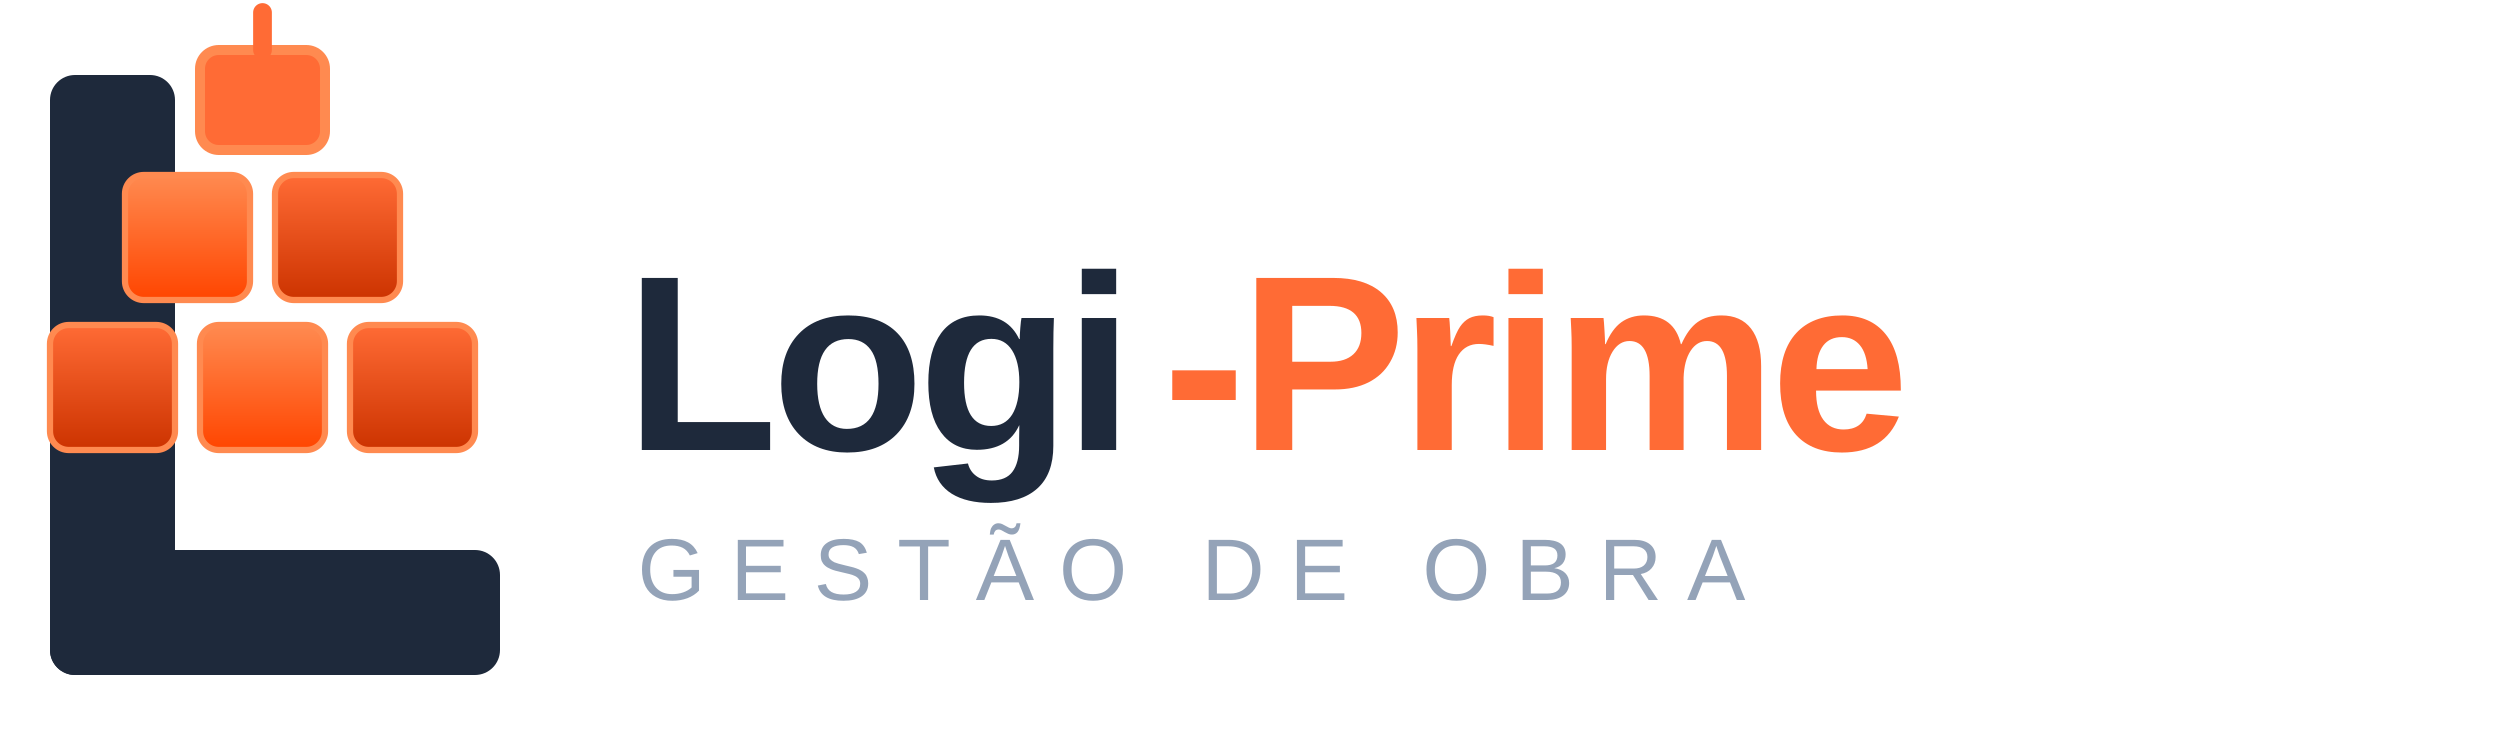
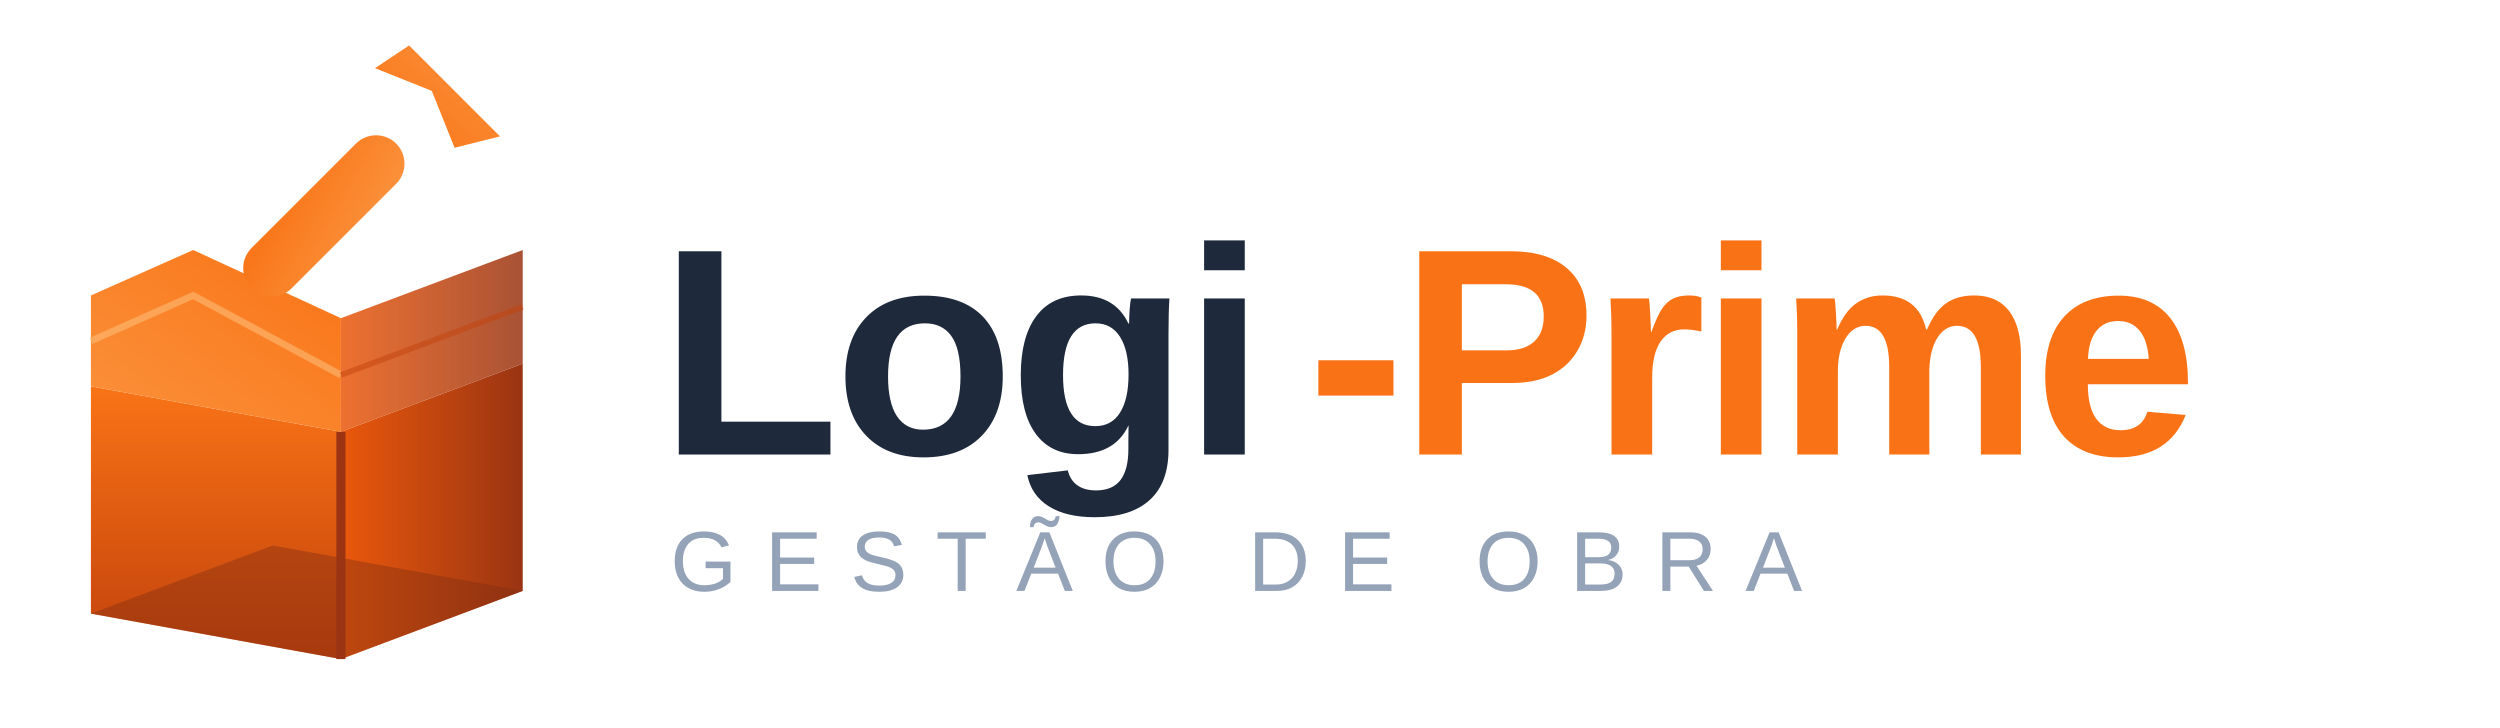
- <svg xmlns="http://www.w3.org/2000/svg" viewBox="0 0 200 60" fill="none">
+ <svg xmlns="http://www.w3.org/2000/svg" viewBox="0 0 220 64" fill="none">
  <defs>
-     <linearGradient id="gBox" x1="0" y1="0" x2="0" y2="1">
-       <stop offset="0%" stop-color="#ff8a50" />
-       <stop offset="100%" stop-color="#ff4500" />
+     <linearGradient id="boxFront" x1="0" y1="0" x2="0" y2="1">
+       <stop offset="0%" stop-color="#f97316" />
+       <stop offset="100%" stop-color="#c2410c" />
    </linearGradient>
-     <linearGradient id="gBoxDark" x1="0" y1="0" x2="0" y2="1">
-       <stop offset="0%" stop-color="#ff6b35" />
-       <stop offset="100%" stop-color="#cc3300" />
+     <linearGradient id="boxSide" x1="0" y1="0" x2="1" y2="0">
+       <stop offset="0%" stop-color="#ea580c" />
+       <stop offset="100%" stop-color="#9a3412" />
+     </linearGradient>
+     <linearGradient id="boxTop" x1="0" y1="1" x2="1" y2="0">
+       <stop offset="0%" stop-color="#fb923c" />
+       <stop offset="100%" stop-color="#f97316" />
+     </linearGradient>
+     <linearGradient id="arrowGrad" x1="0" y1="1" x2="1" y2="0">
+       <stop offset="0%" stop-color="#f97316" />
+       <stop offset="100%" stop-color="#fb923c" />
    </linearGradient>
  </defs>
-   <rect x="4" y="6" width="10" height="48" rx="2" fill="#1e293b" />
-   <rect x="4" y="44" width="36" height="10" rx="2" fill="#1e293b" />
-   <rect x="4" y="26" width="10" height="10" rx="1.5" fill="url(#gBoxDark)" stroke="#ff8a50" stroke-width="0.5" />
-   <rect x="16" y="26" width="10" height="10" rx="1.5" fill="url(#gBox)" stroke="#ff8a50" stroke-width="0.5" />
-   <rect x="28" y="26" width="10" height="10" rx="1.5" fill="url(#gBoxDark)" stroke="#ff8a50" stroke-width="0.5" />
-   <rect x="10" y="14" width="10" height="10" rx="1.5" fill="url(#gBox)" stroke="#ff8a50" stroke-width="0.5" />
-   <rect x="22" y="14" width="10" height="10" rx="1.5" fill="url(#gBoxDark)" stroke="#ff8a50" stroke-width="0.5" />
-   <rect x="16" y="4" width="10" height="8" rx="1.5" fill="#ff6b35" stroke="#ff8a50" stroke-width="0.8" />
-   <path d="M21 4 L21 1" stroke="#ff6b35" stroke-width="1.5" stroke-linecap="round" />
-   <text x="50" y="36" font-family="'Segoe UI Black','Arial Black',Arial,sans-serif" font-size="20" font-weight="900" fill="#1e293b" letter-spacing="-0.5">Logi</text>
-   <text x="93" y="36" font-family="'Segoe UI Black','Arial Black',Arial,sans-serif" font-size="20" font-weight="900" fill="#ff6b35" letter-spacing="-0.5">-Prime</text>
-   <text x="51" y="48" font-family="'Segoe UI',Arial,sans-serif" font-size="7" font-weight="400" fill="#94a3b8" letter-spacing="2">GESTÃO DE OBRA</text>
+   <path d="M8 34 L8 54 L30 58 L30 38 Z" fill="url(#boxFront)" />
+   <path d="M30 38 L30 58 L46 52 L46 32 Z" fill="url(#boxSide)" />
+   <path d="M8 54 L30 58 L46 52 L24 48 Z" fill="#7c2d12" opacity="0.4" />
+   <path d="M8 34 L8 26 L17 22 L30 28 L30 38 Z" fill="url(#boxTop)" />
+   <path d="M8 30 L17 26 L30 33" stroke="#fdba74" stroke-width="0.6" opacity="0.6" />
+   <path d="M30 28 L46 22 L46 32 L30 38 Z" fill="url(#boxSide)" opacity="0.85" />
+   <path d="M30 33 L46 27" stroke="#c2410c" stroke-width="0.5" opacity="0.5" />
+   <path d="M30 38 L30 58" stroke="#9a3412" stroke-width="0.8" />
+   <rect x="26" y="10" width="5" height="18" rx="2.5" fill="url(#arrowGrad)" transform="rotate(45 28.5 19)" />
+   <polygon points="36,4  44,12  40,13  38,8  33,6" fill="url(#arrowGrad)" />
+   <text x="58" y="40" font-family="'Segoe UI Black','Arial Black',Arial,sans-serif" font-size="26" font-weight="900" fill="#1e293b" letter-spacing="-0.5">Logi</text>
+   <text x="115" y="40" font-family="'Segoe UI Black','Arial Black',Arial,sans-serif" font-size="26" font-weight="900" fill="#f97316" letter-spacing="-0.5">-Prime</text>
+   <text x="59" y="52" font-family="'Segoe UI',Arial,sans-serif" font-size="7.5" font-weight="400" fill="#94a3b8" letter-spacing="2.5">GESTÃO DE OBRA</text>
</svg>
